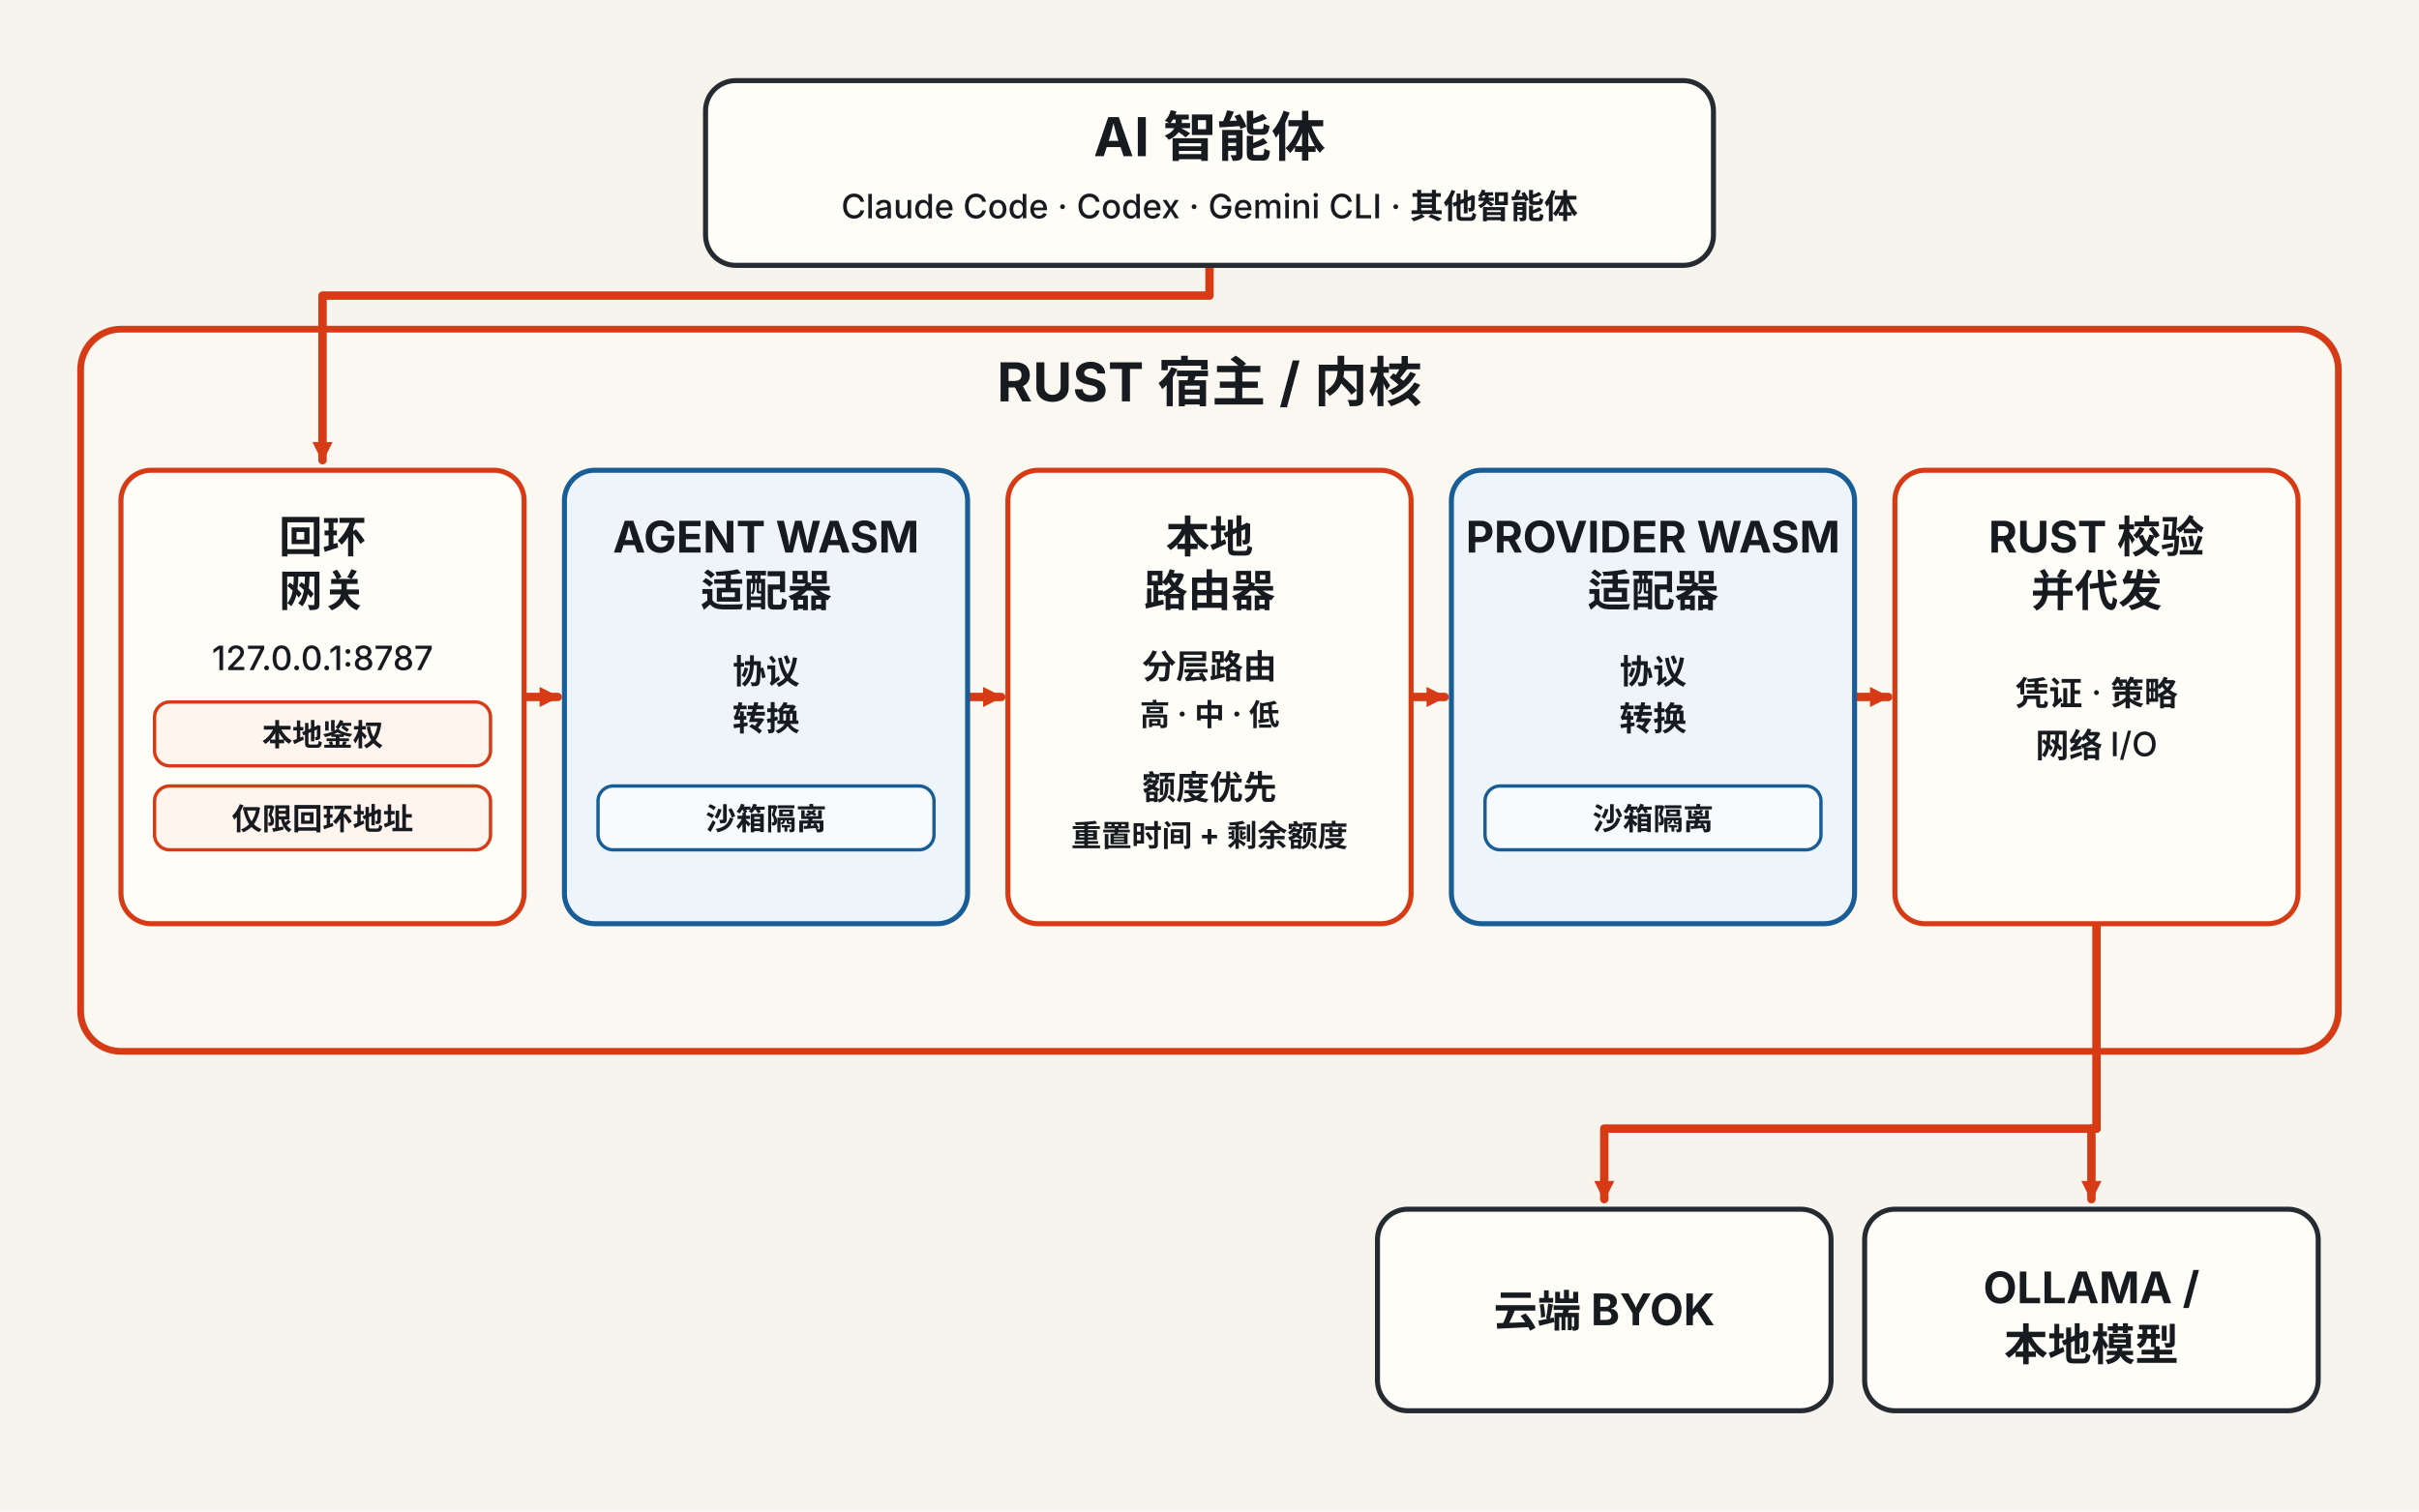
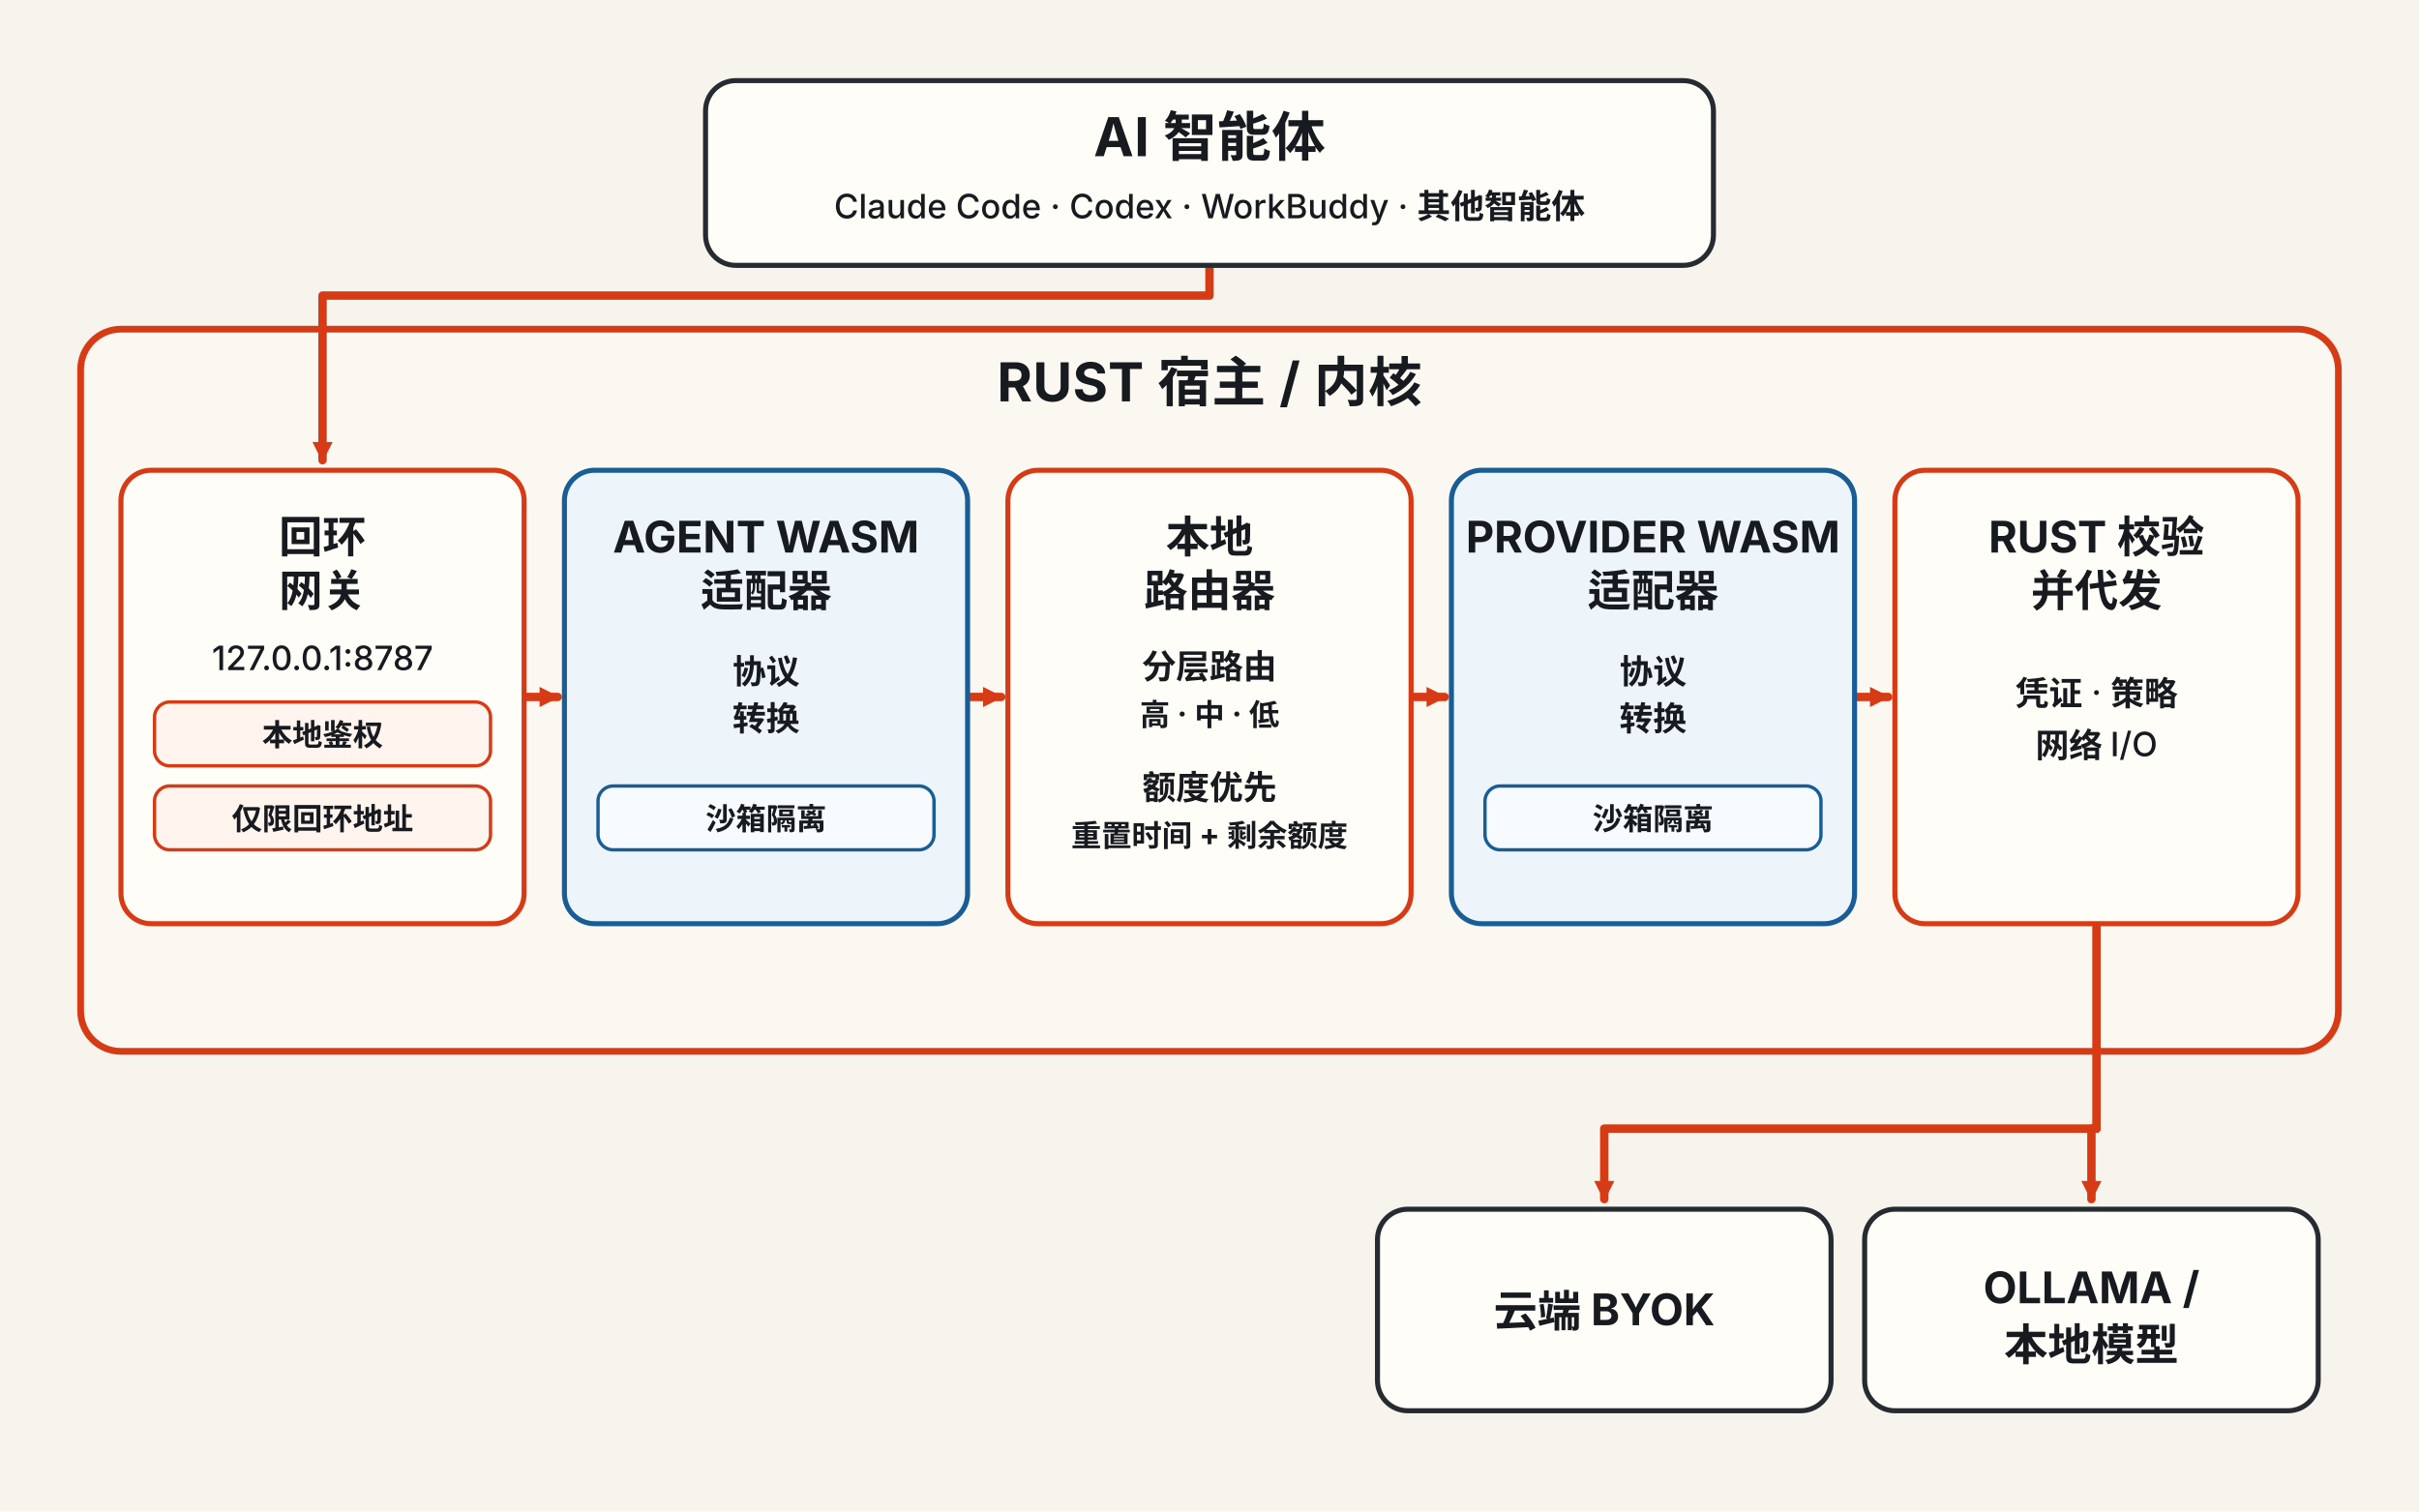
<svg xmlns="http://www.w3.org/2000/svg" viewBox="0 0 1440 900" role="img" aria-label="Token Station 请求路由架构">
  <defs>
    <marker id="arrow" viewBox="0 0 10 10" refX="9" refY="5" markerUnits="userSpaceOnUse" markerWidth="12" markerHeight="12" orient="auto-start-reverse">
      <path d="M 0 0 L 10 5 L 0 10 z" fill="#D63B16" />
    </marker>
    <style>
      .text{font-family:system-ui,-apple-system,"Segoe UI",sans-serif;fill:#171B1F;text-anchor:middle}
      .title{font-size:32px;font-weight:750;letter-spacing:.3px}
      .card-title{font-size:26px;font-weight:750}
      .detail{font-size:20px;font-weight:550}
      .tag{font-size:18px;font-weight:700}
      .host{fill:#FBF8F2;stroke:#D63B16;stroke-width:4}
      .rust-card{fill:#FFFDF8;stroke:#D63B16;stroke-width:3}
      .wasm-card{fill:#EEF5FA;stroke:#195D97;stroke-width:3}
      .external{fill:#FFFDF8;stroke:#252B30;stroke-width:3}
      .rust-tag{fill:#FFF4EE;stroke:#D63B16;stroke-width:2}
      .wasm-tag{fill:#F7FBFE;stroke:#195D97;stroke-width:2}
      .flow{fill:none;stroke:#D63B16;stroke-width:5;stroke-linecap:round;stroke-linejoin:round}
    </style>
  </defs>
  <rect width="1440" height="900" fill="#F7F4EE" />
  <rect class="host" x="48" y="196" width="1344" height="430" rx="24" />
  <path class="flow" d="M720 158 V176 H192 V274" marker-end="url(#arrow)" />
  <path class="flow" d="M312 415 H332" marker-end="url(#arrow)" />
  <path class="flow" d="M576 415 H596" marker-end="url(#arrow)" />
  <path class="flow" d="M840 415 H860" marker-end="url(#arrow)" />
  <path class="flow" d="M1104 415 H1124" marker-end="url(#arrow)" />
  <path class="flow" d="M1248 550 V672" />
  <path class="flow" d="M1248 672 H955 V714" marker-end="url(#arrow)" />
  <path class="flow" d="M1248 672 H1245 V714" marker-end="url(#arrow)" />
  <rect class="external" x="420" y="48" width="600" height="110" rx="18" />
  <text class="text title" x="720" y="93">AI 智能体</text>
-   <text class="text detail" x="720" y="130">Claude Code · Codex · Gemini CLI · 其他智能体</text>
+   <text class="text detail" x="720" y="130">Claude Code · Codex · WorkBuddy · 其他智能体</text>
  <text class="text title" x="720" y="239" fill="#D63B16">RUST 宿主 / 内核</text>
  <rect class="rust-card" x="72" y="280" width="240" height="270" rx="18" />
  <text class="text card-title" x="192" y="329">回环</text>
  <text class="text card-title" x="192" y="361">网关</text>
  <text class="text detail" x="192" y="399">127.0.0.1:8787</text>
  <rect class="rust-tag" x="92" y="418" width="200" height="38" rx="9" />
  <text class="text tag" x="192" y="444" fill="#B92F12">本地鉴权</text>
  <rect class="rust-tag" x="92" y="468" width="200" height="38" rx="9" />
  <text class="text tag" x="192" y="494" fill="#B92F12">仅限回环地址</text>
  <rect class="wasm-card" x="336" y="280" width="240" height="270" rx="18" />
  <text class="text card-title" x="456" y="329">AGENT WASM</text>
  <text class="text card-title" x="456" y="361">适配器</text>
  <text class="text detail" x="456" y="407">协议</text>
  <text class="text detail" x="456" y="435">转换</text>
  <rect class="wasm-tag" x="356" y="468" width="200" height="38" rx="9" />
  <text class="text tag" x="456" y="494" fill="#195D97">沙箱隔离</text>
  <rect class="rust-card" x="600" y="280" width="240" height="270" rx="18" />
  <text class="text card-title" x="720" y="329">本地</text>
  <text class="text card-title" x="720" y="361">路由器</text>
  <text class="text detail" x="720" y="404">分层路由</text>
  <text class="text tag" x="720" y="432" fill="#B92F12">高 · 中 · 低</text>
  <text class="text detail" x="720" y="476">额度优先</text>
  <text class="text tag" x="720" y="504" fill="#B92F12">重置时间 + 剩余额度</text>
  <rect class="wasm-card" x="864" y="280" width="240" height="270" rx="18" />
  <text class="text card-title" x="984" y="329">PROVIDER WASM</text>
  <text class="text card-title" x="984" y="361">适配器</text>
  <text class="text detail" x="984" y="407">协议</text>
  <text class="text detail" x="984" y="435">转换</text>
  <rect class="wasm-tag" x="884" y="468" width="200" height="38" rx="9" />
  <text class="text tag" x="984" y="494" fill="#195D97">沙箱隔离</text>
  <rect class="rust-card" x="1128" y="280" width="240" height="270" rx="18" />
  <text class="text card-title" x="1248" y="329">RUST 校验</text>
  <text class="text card-title" x="1248" y="361">并代发</text>
  <text class="text detail" x="1248" y="420">凭证 · 策略</text>
  <text class="text detail" x="1248" y="451">网络 I/O</text>
  <rect class="external" x="820" y="720" width="270" height="120" rx="18" />
  <text class="text card-title" x="955" y="790">云端 BYOK</text>
  <rect class="external" x="1110" y="720" width="270" height="120" rx="18" />
  <text class="text card-title" x="1245" y="776">OLLAMA /</text>
  <text class="text card-title" x="1245" y="810">本地模型</text>
</svg>
